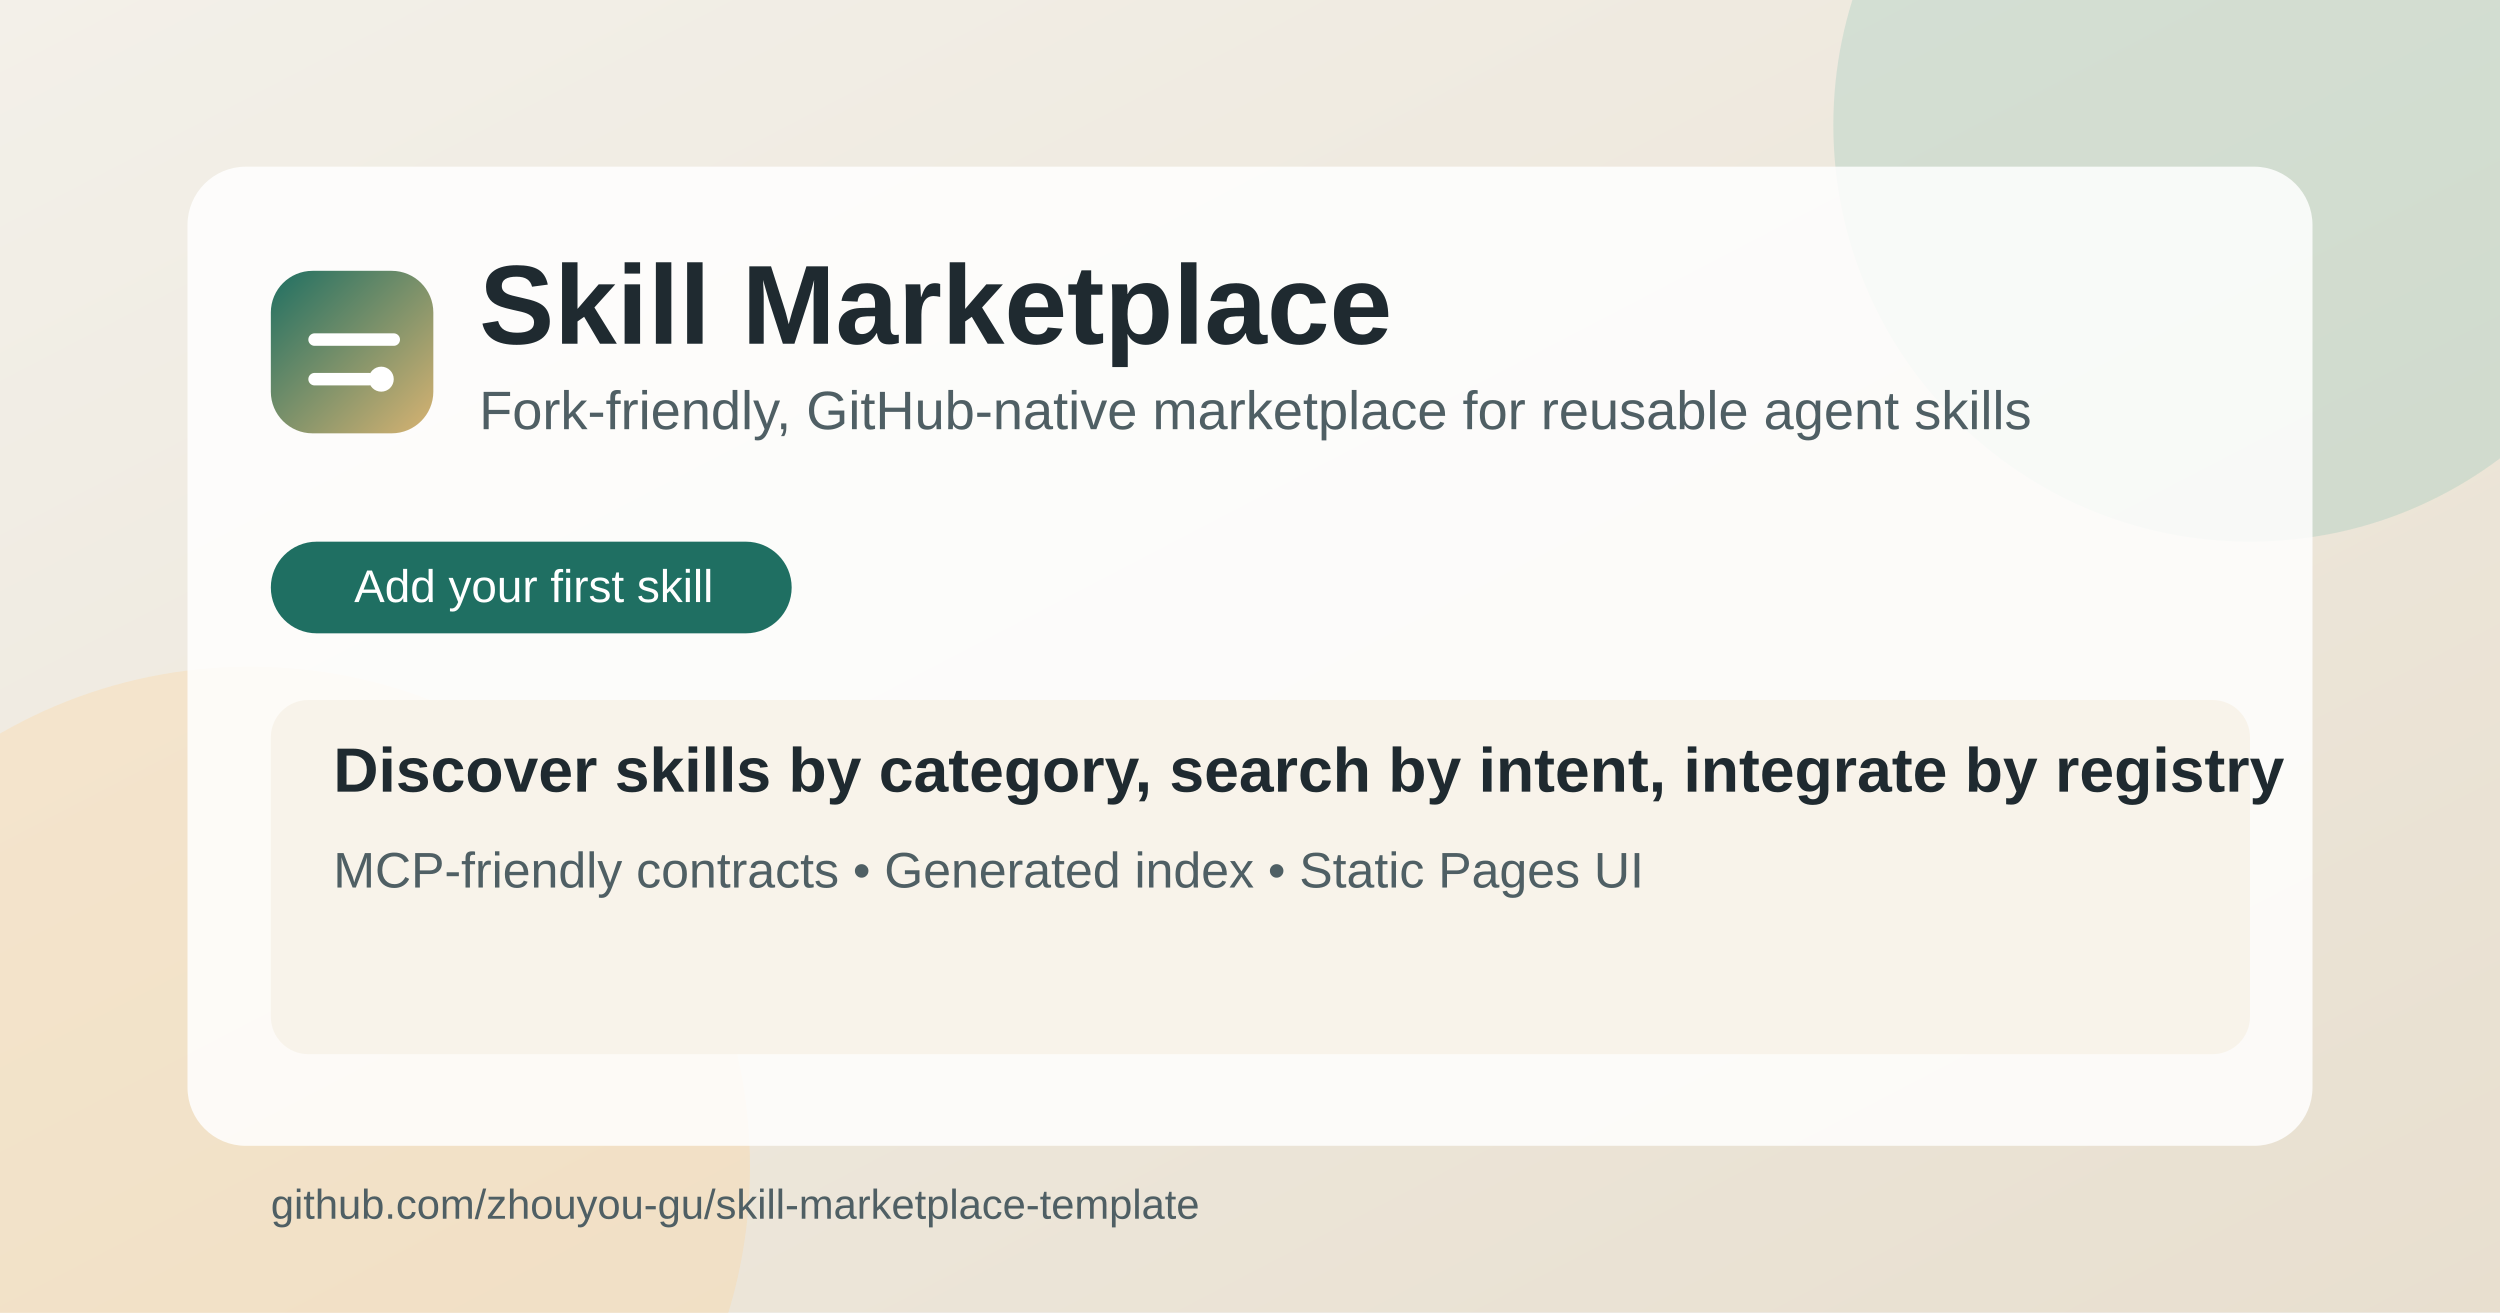
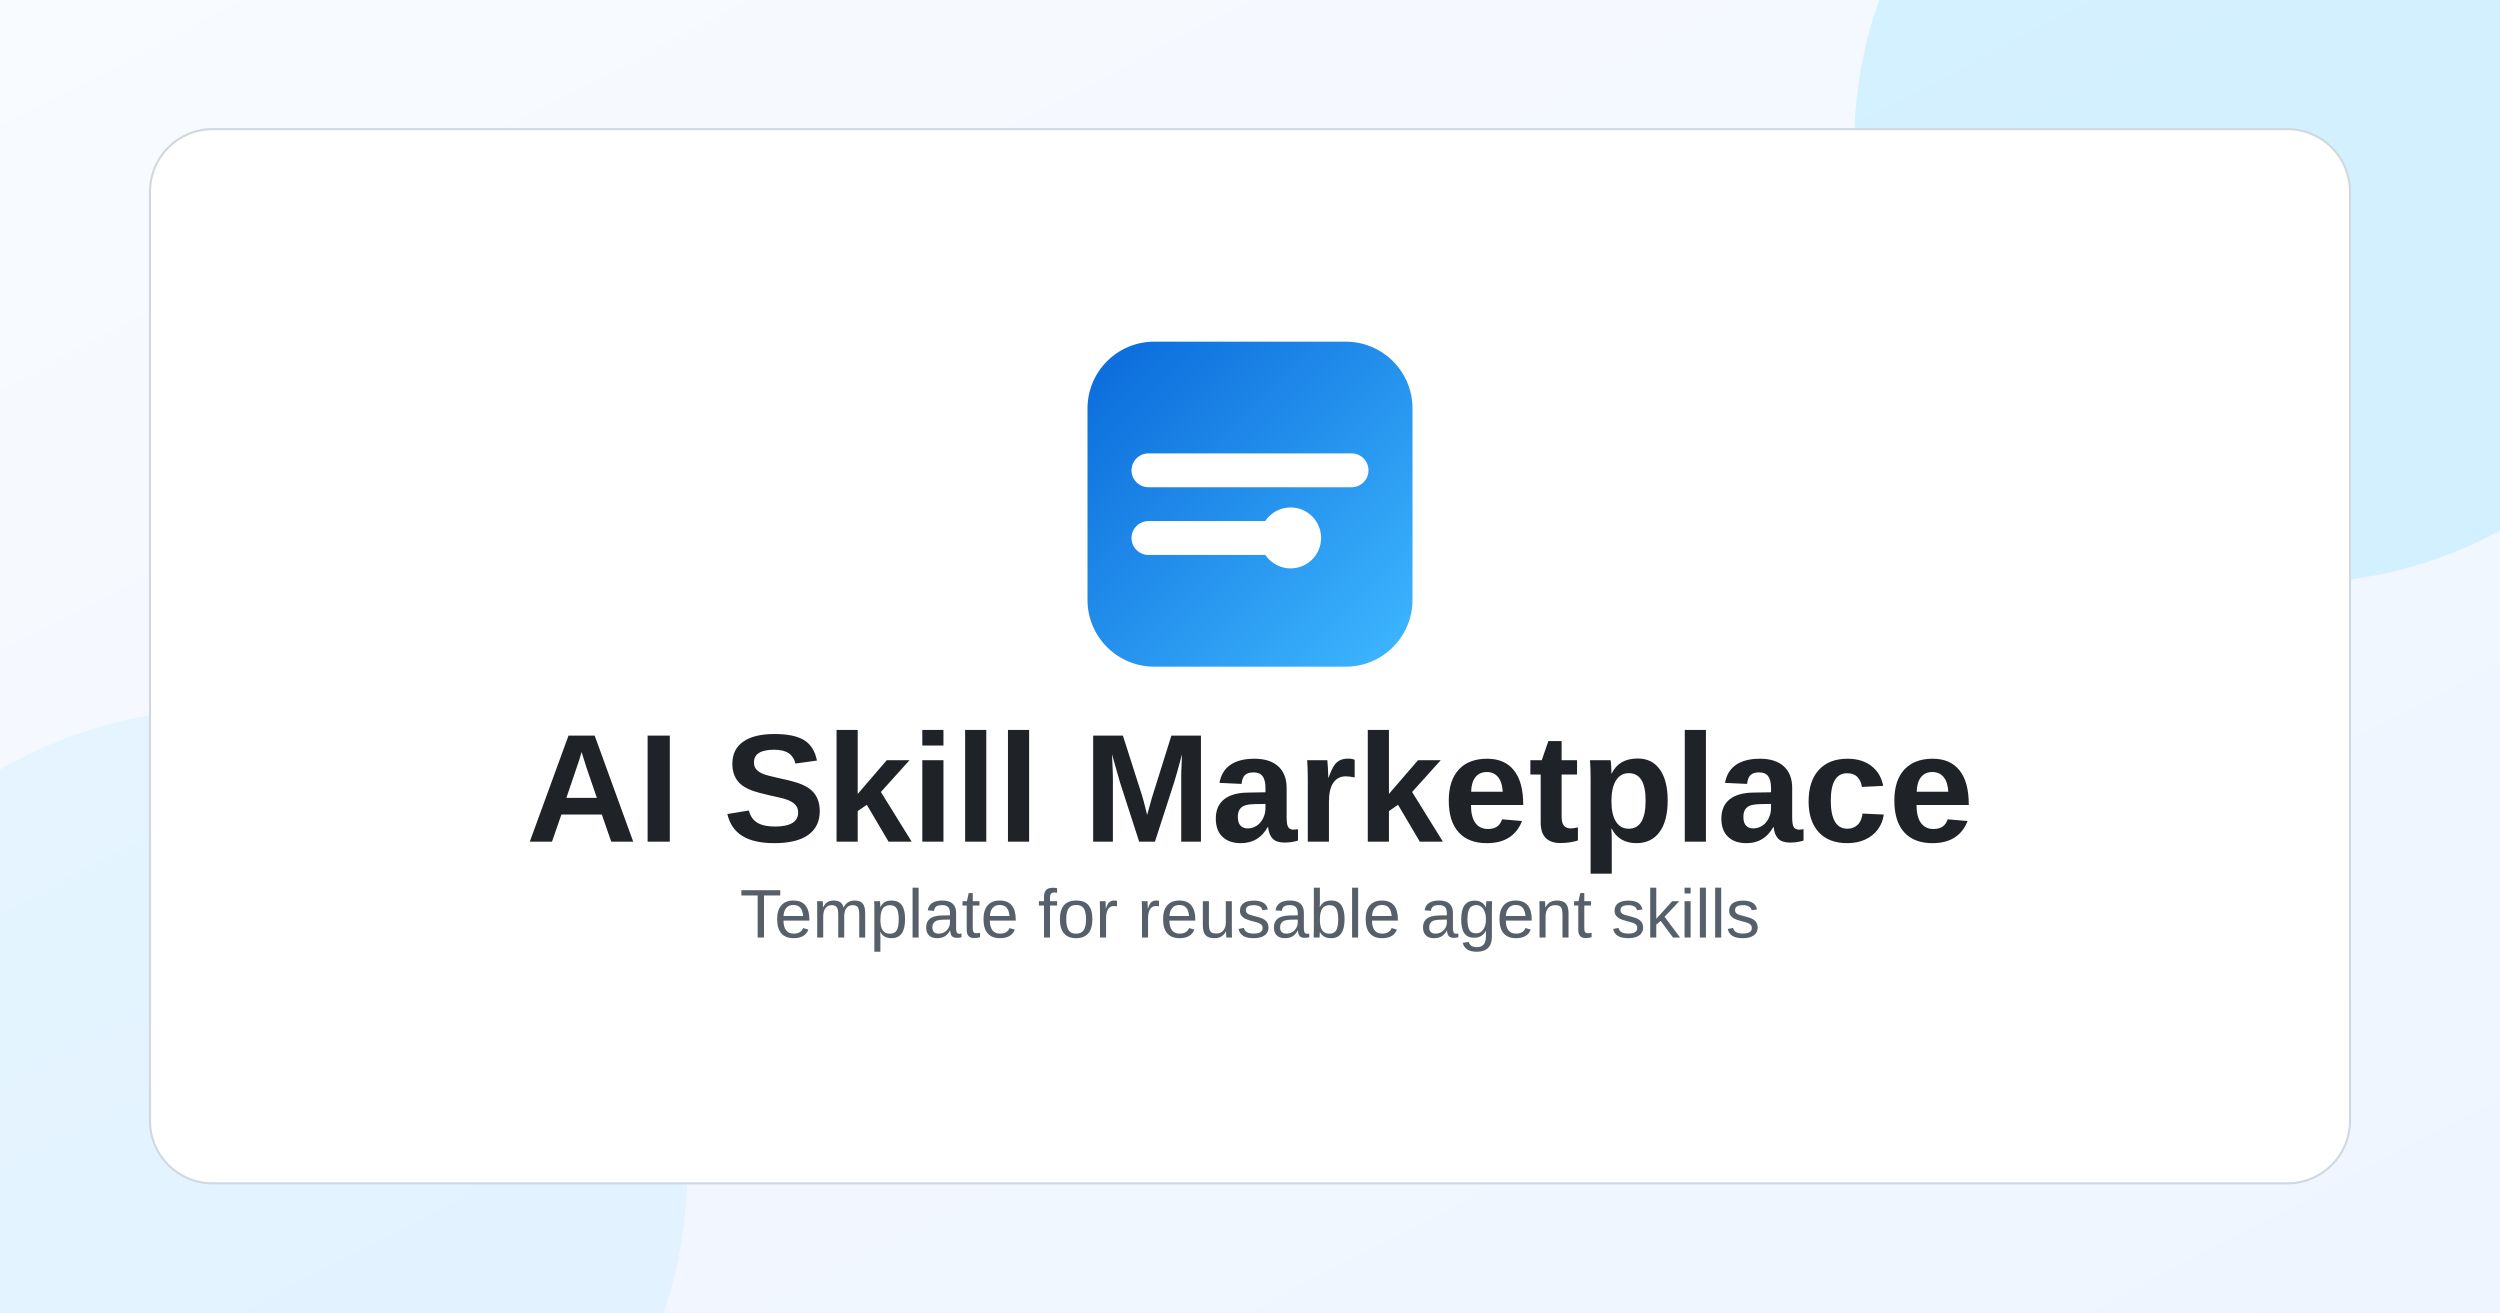
- <svg xmlns="http://www.w3.org/2000/svg" viewBox="0 0 1200 630" role="img" aria-label="Skill Marketplace Preview">
+ <svg xmlns="http://www.w3.org/2000/svg" viewBox="0 0 1200 630" role="img" aria-label="AI Skill Marketplace Preview">
  <defs>
    <linearGradient id="bg" x1="0" y1="0" x2="1" y2="1">
-       <stop offset="0%" stop-color="#f3f0e9" />
-       <stop offset="100%" stop-color="#e8dfcf" />
+       <stop offset="0%" stop-color="#f8fbff" />
+       <stop offset="100%" stop-color="#eef5ff" />
    </linearGradient>
    <linearGradient id="brand" x1="0" y1="0" x2="1" y2="1">
-       <stop offset="0%" stop-color="#1f6f62" />
-       <stop offset="100%" stop-color="#d8b372" />
+       <stop offset="0%" stop-color="#0969da" />
+       <stop offset="100%" stop-color="#3fb8ff" />
    </linearGradient>
  </defs>
  <rect width="1200" height="630" fill="url(#bg)" />
-   <circle cx="1080" cy="60" r="200" fill="#8cc2b4" opacity="0.28" />
-   <circle cx="120" cy="560" r="240" fill="#ffcf8b" opacity="0.25" />
-   <rect x="90" y="80" width="1020" height="470" rx="28" fill="#ffffff" opacity="0.84" />
-   <rect x="130" y="130" width="78" height="78" rx="20" fill="url(#brand)" />
-   <path d="M151 163h38M151 182h26" stroke="#ffffff" stroke-width="6" stroke-linecap="round" />
-   <circle cx="183" cy="182" r="6" fill="#ffffff" />
-   <text x="230" y="165" font-family="Arial, sans-serif" font-size="54" font-weight="700" fill="#1f2a30">Skill Marketplace</text>
-   <text x="230" y="206" font-family="Arial, sans-serif" font-size="26" fill="#4f5f64">Fork-friendly, GitHub-native marketplace for reusable agent skills</text>
-   <rect x="130" y="260" width="250" height="44" rx="22" fill="#1f6f62" />
-   <text x="170" y="289" font-family="Arial, sans-serif" font-size="22" fill="#ffffff">Add your first skill</text>
-   <rect x="130" y="336" width="950" height="170" rx="18" fill="#f8f3ea" />
-   <text x="160" y="380" font-family="Arial, sans-serif" font-size="30" font-weight="700" fill="#1f2a30">Discover skills by category, search by intent, integrate by registry</text>
-   <text x="160" y="426" font-family="Arial, sans-serif" font-size="24" fill="#4f5f64">MCP-friendly contracts • Generated index • Static Pages UI</text>
-   <text x="130" y="585" font-family="Arial, sans-serif" font-size="20" fill="#4f5f64">github.com/zhouyou-gu/skill-marketplace-template</text>
+   <circle cx="1100" cy="70" r="210" fill="#56d4ff" opacity="0.2" />
+   <circle cx="110" cy="560" r="220" fill="#8bd8ff" opacity="0.16" />
+   <rect x="72" y="62" width="1056" height="506" rx="30" fill="#ffffff" />
+   <rect x="72" y="62" width="1056" height="506" rx="30" fill="none" stroke="#d0d7de" />
+   <g transform="translate(522 164) scale(1.392857)">
+     <g transform="translate(-183.518 -89.714)">
+       <rect x="183.518" y="89.714" width="112" height="112" rx="23" fill="url(#brand)" style="stroke-width: 1;" />
+       <g transform="matrix(1, 0, 0, 1, 0, 5.250008)">
+         <g transform="matrix(1.166667, 0, 0, 1.166667, 183.518, 84.66698)">
+           <path d="M 18 37.826 L 78 37.826 M 18 57.826 L 60 57.826" stroke="#ffffff" stroke-width="10" stroke-linecap="round" />
+         </g>
+       </g>
+       <circle cx="253.518" cy="157.347" r="10.5" fill="#ffffff" style="stroke-width: 1.167;" />
+     </g>
+   </g>
+   <text x="600" y="404" text-anchor="middle" font-family="Arial, sans-serif" font-size="74" font-weight="700" fill="#1f2328">AI Skill Marketplace</text>
+   <text x="600" y="450" text-anchor="middle" font-family="Arial, sans-serif" font-size="33" fill="#57606a">Template for reusable agent skills</text>
</svg>
